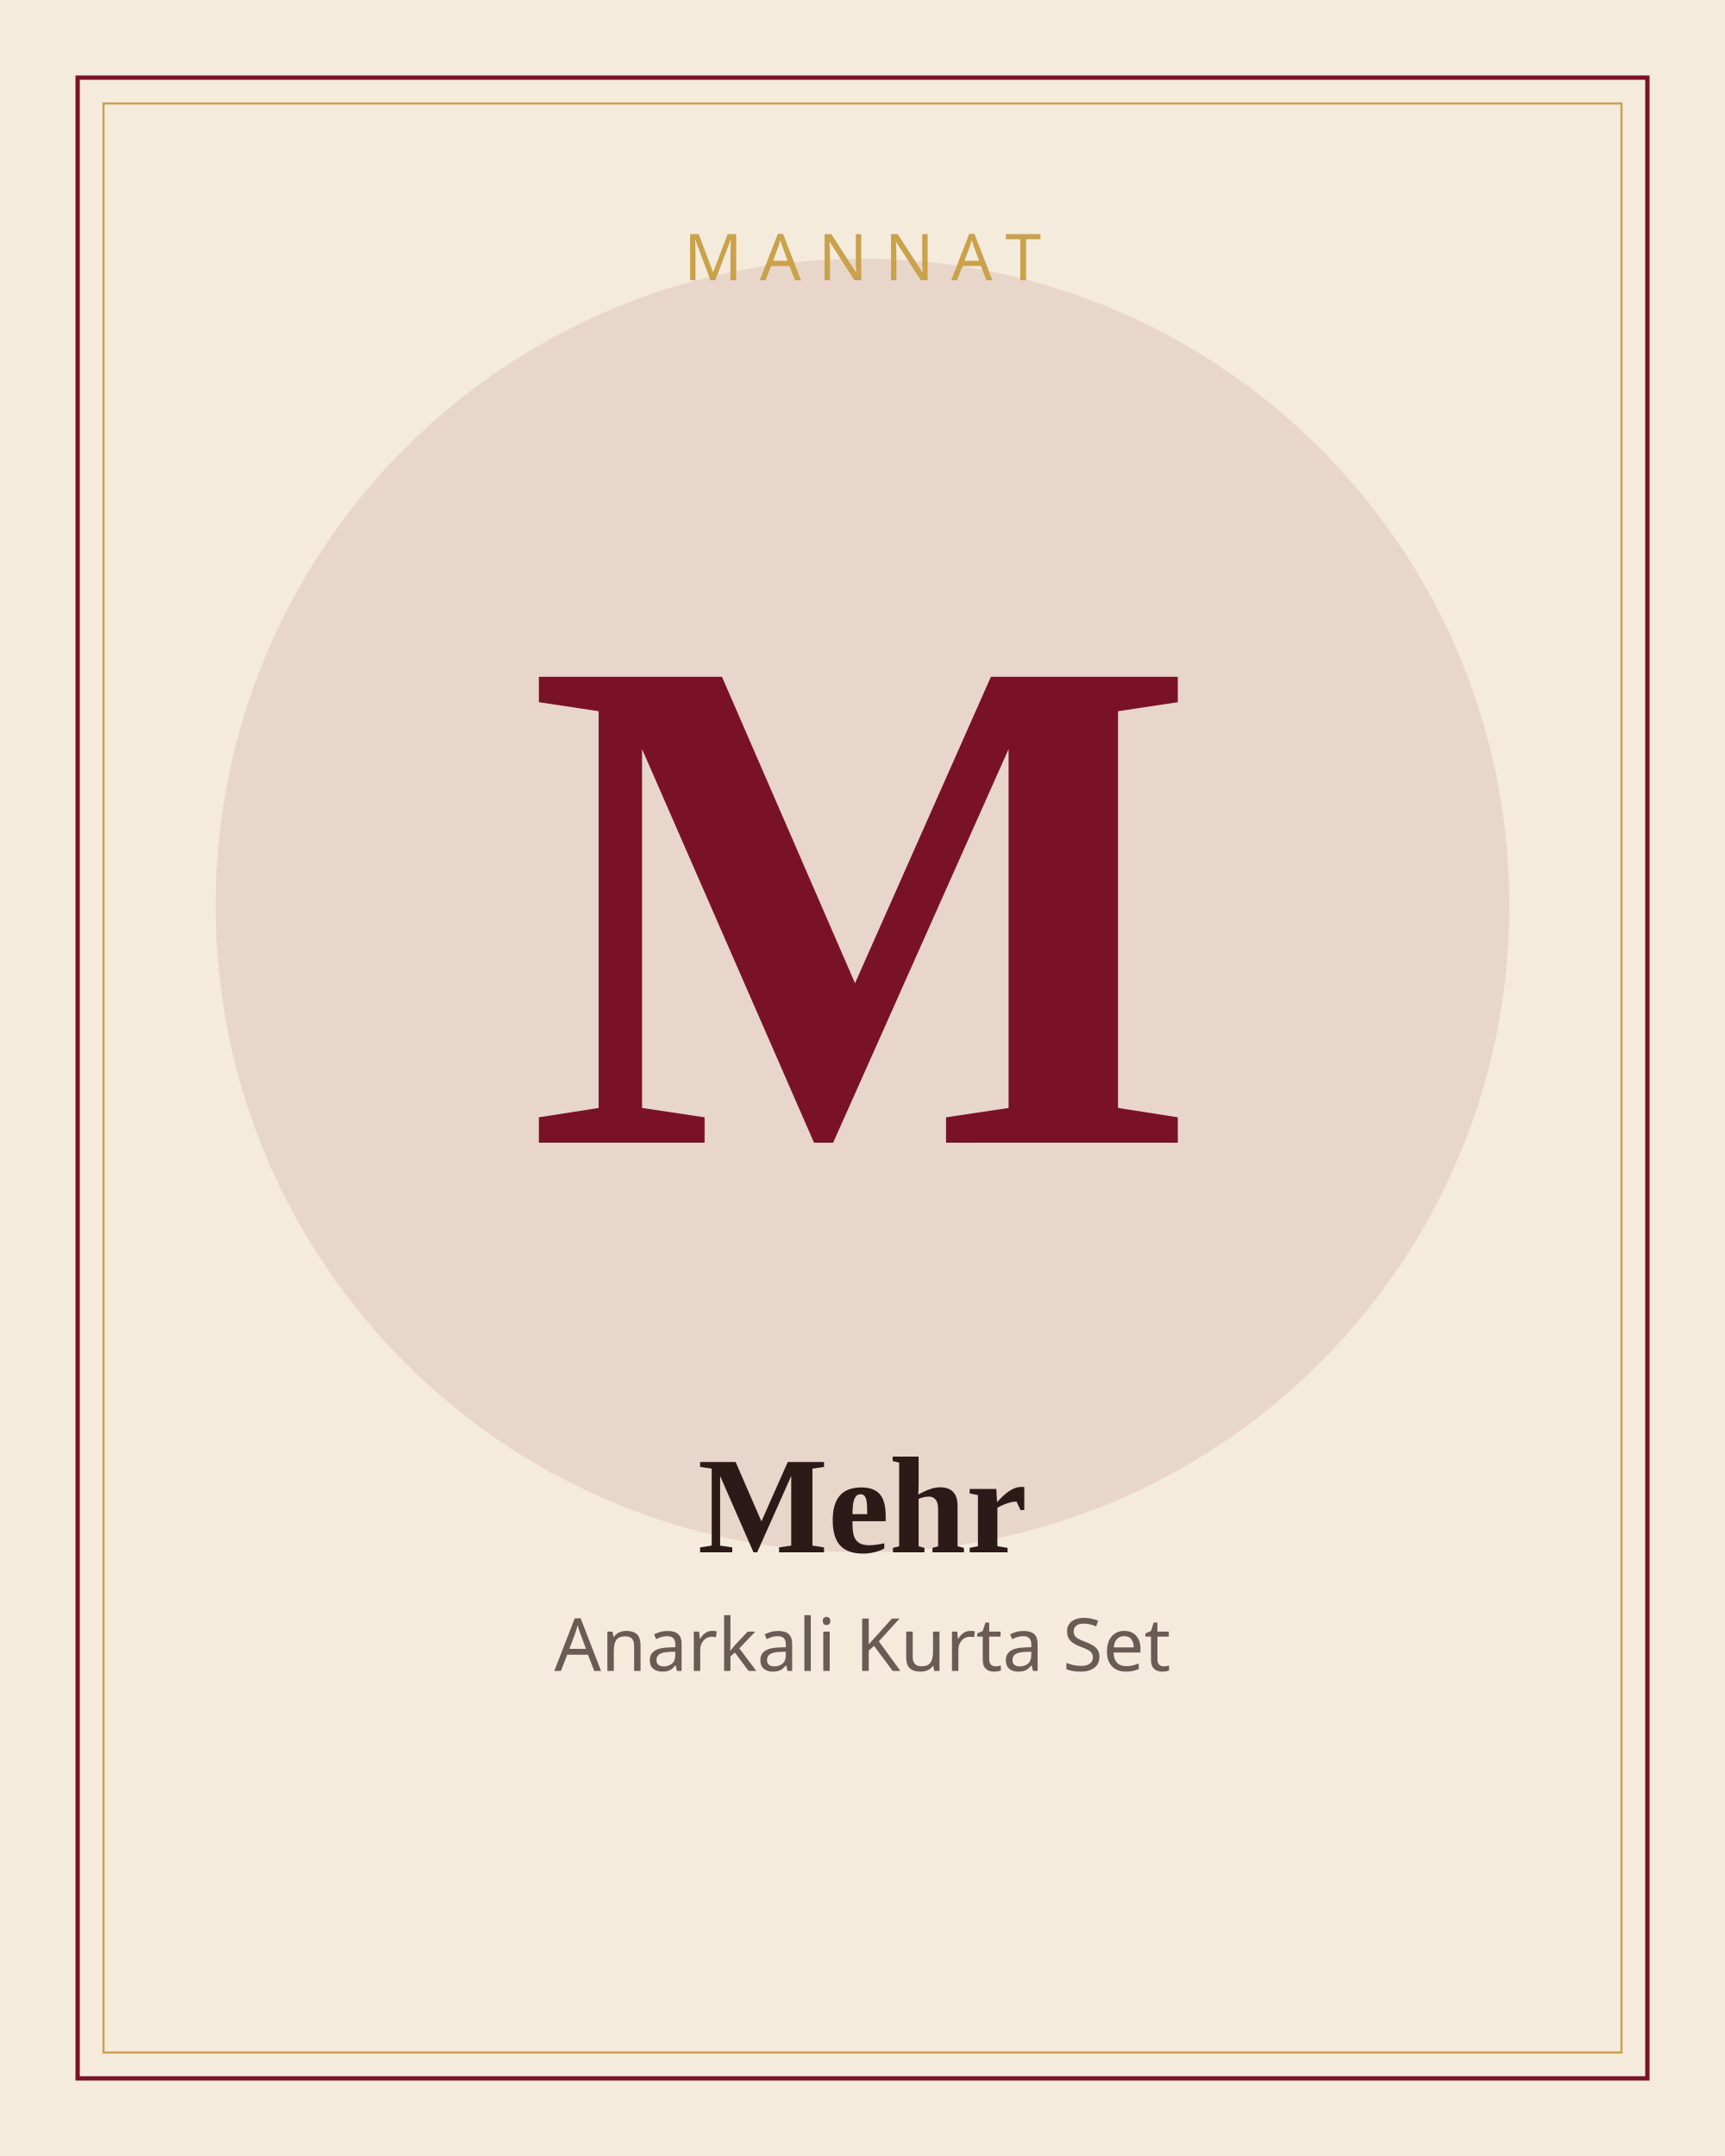
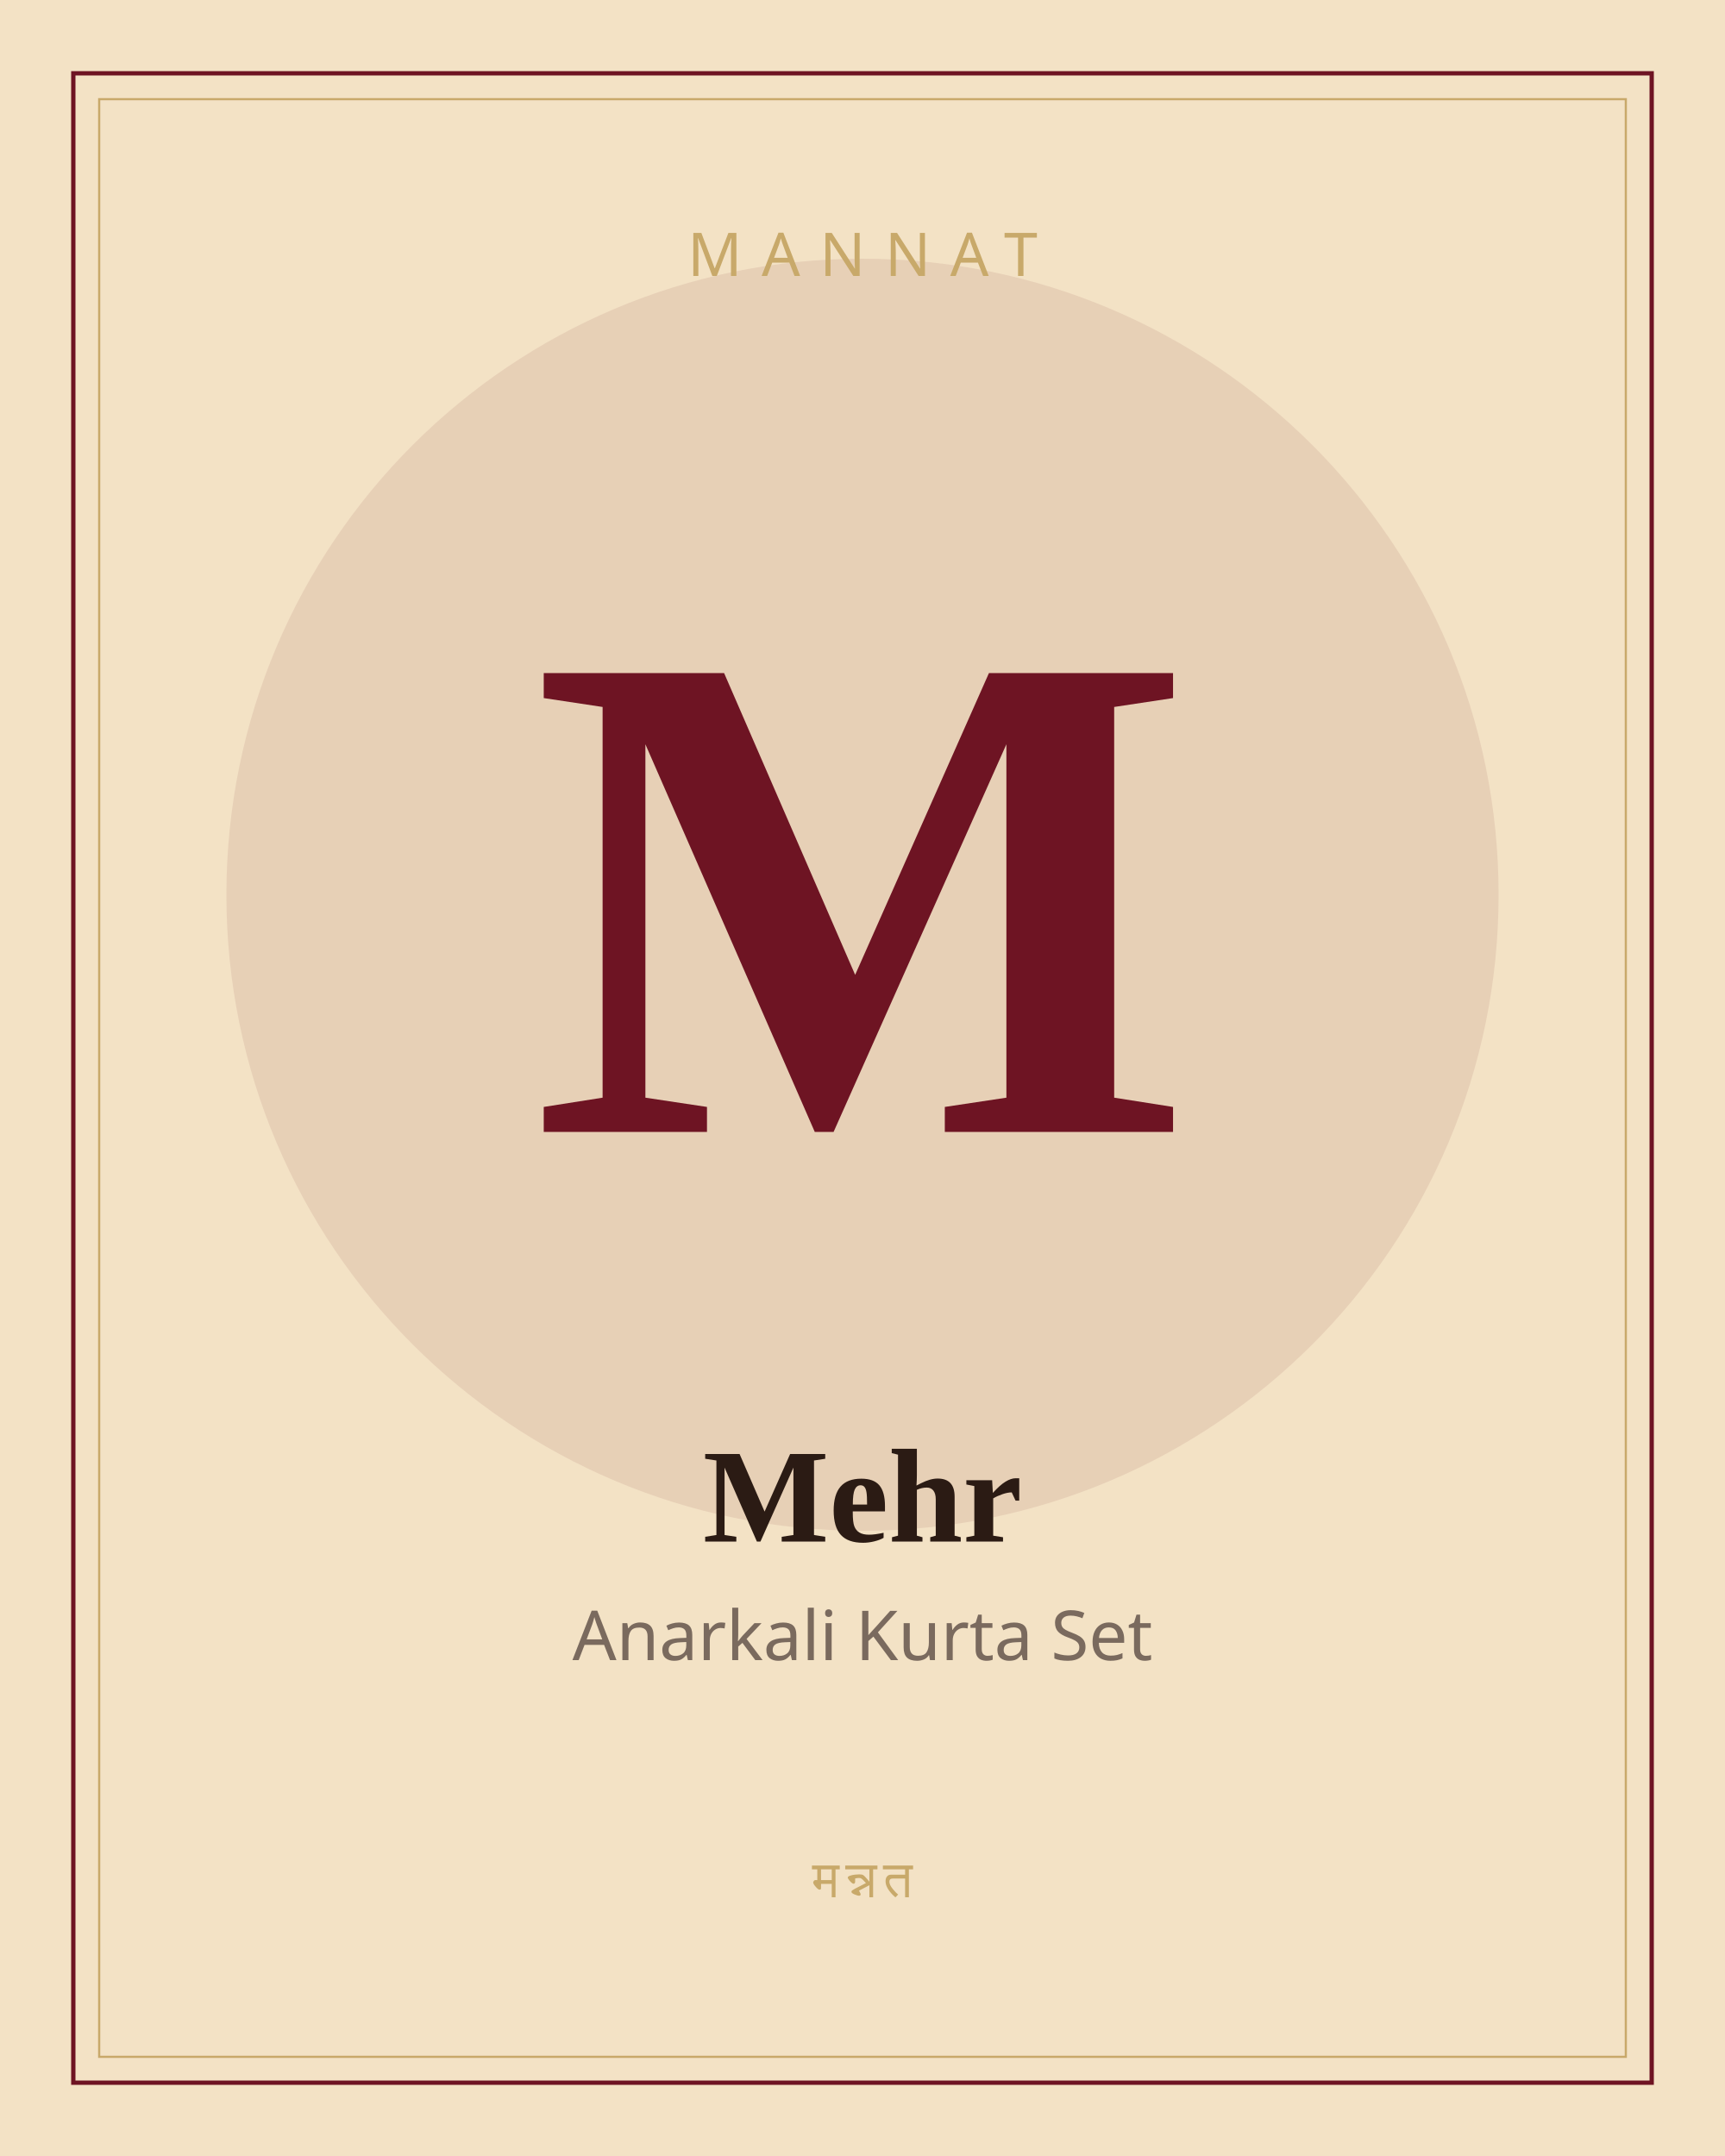
<svg xmlns="http://www.w3.org/2000/svg" viewBox="0 0 800 1000">
-   <rect width="800" height="1000" fill="#F5EBDD" />
-   <rect x="36" y="36" width="728" height="928" fill="none" stroke="#7A1226" stroke-width="2" />
-   <rect x="48" y="48" width="704" height="904" fill="none" stroke="#C9A24B" stroke-width="1" />
-   <circle cx="400" cy="420" r="300" fill="#7A1226" opacity="0.10" />
-   <text x="400" y="530" text-anchor="middle" font-family="Georgia, 'Playfair Display', 'Times New Roman', serif" font-weight="bold" font-size="330" fill="#7A1226">M</text>
-   <text x="400" y="720" text-anchor="middle" font-family="Georgia, 'Playfair Display', 'Times New Roman', serif" font-weight="bold" font-size="64" fill="#2B1A17">Mehr</text>
-   <text x="400" y="775" text-anchor="middle" font-family="system-ui, 'Segoe UI', sans-serif" font-size="34" fill="#6B5B55">Anarkali Kurta Set</text>
-   <text x="400" y="130" text-anchor="middle" font-family="system-ui, 'Segoe UI', sans-serif" font-size="30" letter-spacing="8" fill="#C9A24B">MANNAT</text>
+   <rect width="800" height="1000" fill="#F3E2C5" />
+   <rect x="34" y="34" width="732" height="932" fill="none" stroke="#6E1423" stroke-width="2" />
+   <rect x="46" y="46" width="708" height="908" fill="none" stroke="#C8A96A" stroke-width="1" />
+   <circle cx="400" cy="415" r="295" fill="#6E1423" opacity="0.09" />
+   <text x="400" y="525" text-anchor="middle" font-family="Georgia, 'Cormorant Garamond', 'Times New Roman', serif" font-weight="600" font-size="325" fill="#6E1423">M</text>
+   <text x="400" y="715" text-anchor="middle" font-family="Georgia, 'Cormorant Garamond', 'Times New Roman', serif" font-weight="600" font-size="62" fill="#2B1B14">Mehr</text>
+   <text x="400" y="770" text-anchor="middle" font-family="system-ui, 'Segoe UI', sans-serif" font-size="32" fill="#7A6A5E">Anarkali Kurta Set</text>
+   <text x="400" y="128" text-anchor="middle" font-family="system-ui, 'Segoe UI', sans-serif" font-size="28" letter-spacing="9" fill="#C8A96A">MANNAT</text>
+   <text x="400" y="880" text-anchor="middle" font-family="system-ui, 'Segoe UI', sans-serif" font-size="24" letter-spacing="3" fill="#C8A96A">मन्नत</text>
</svg>
